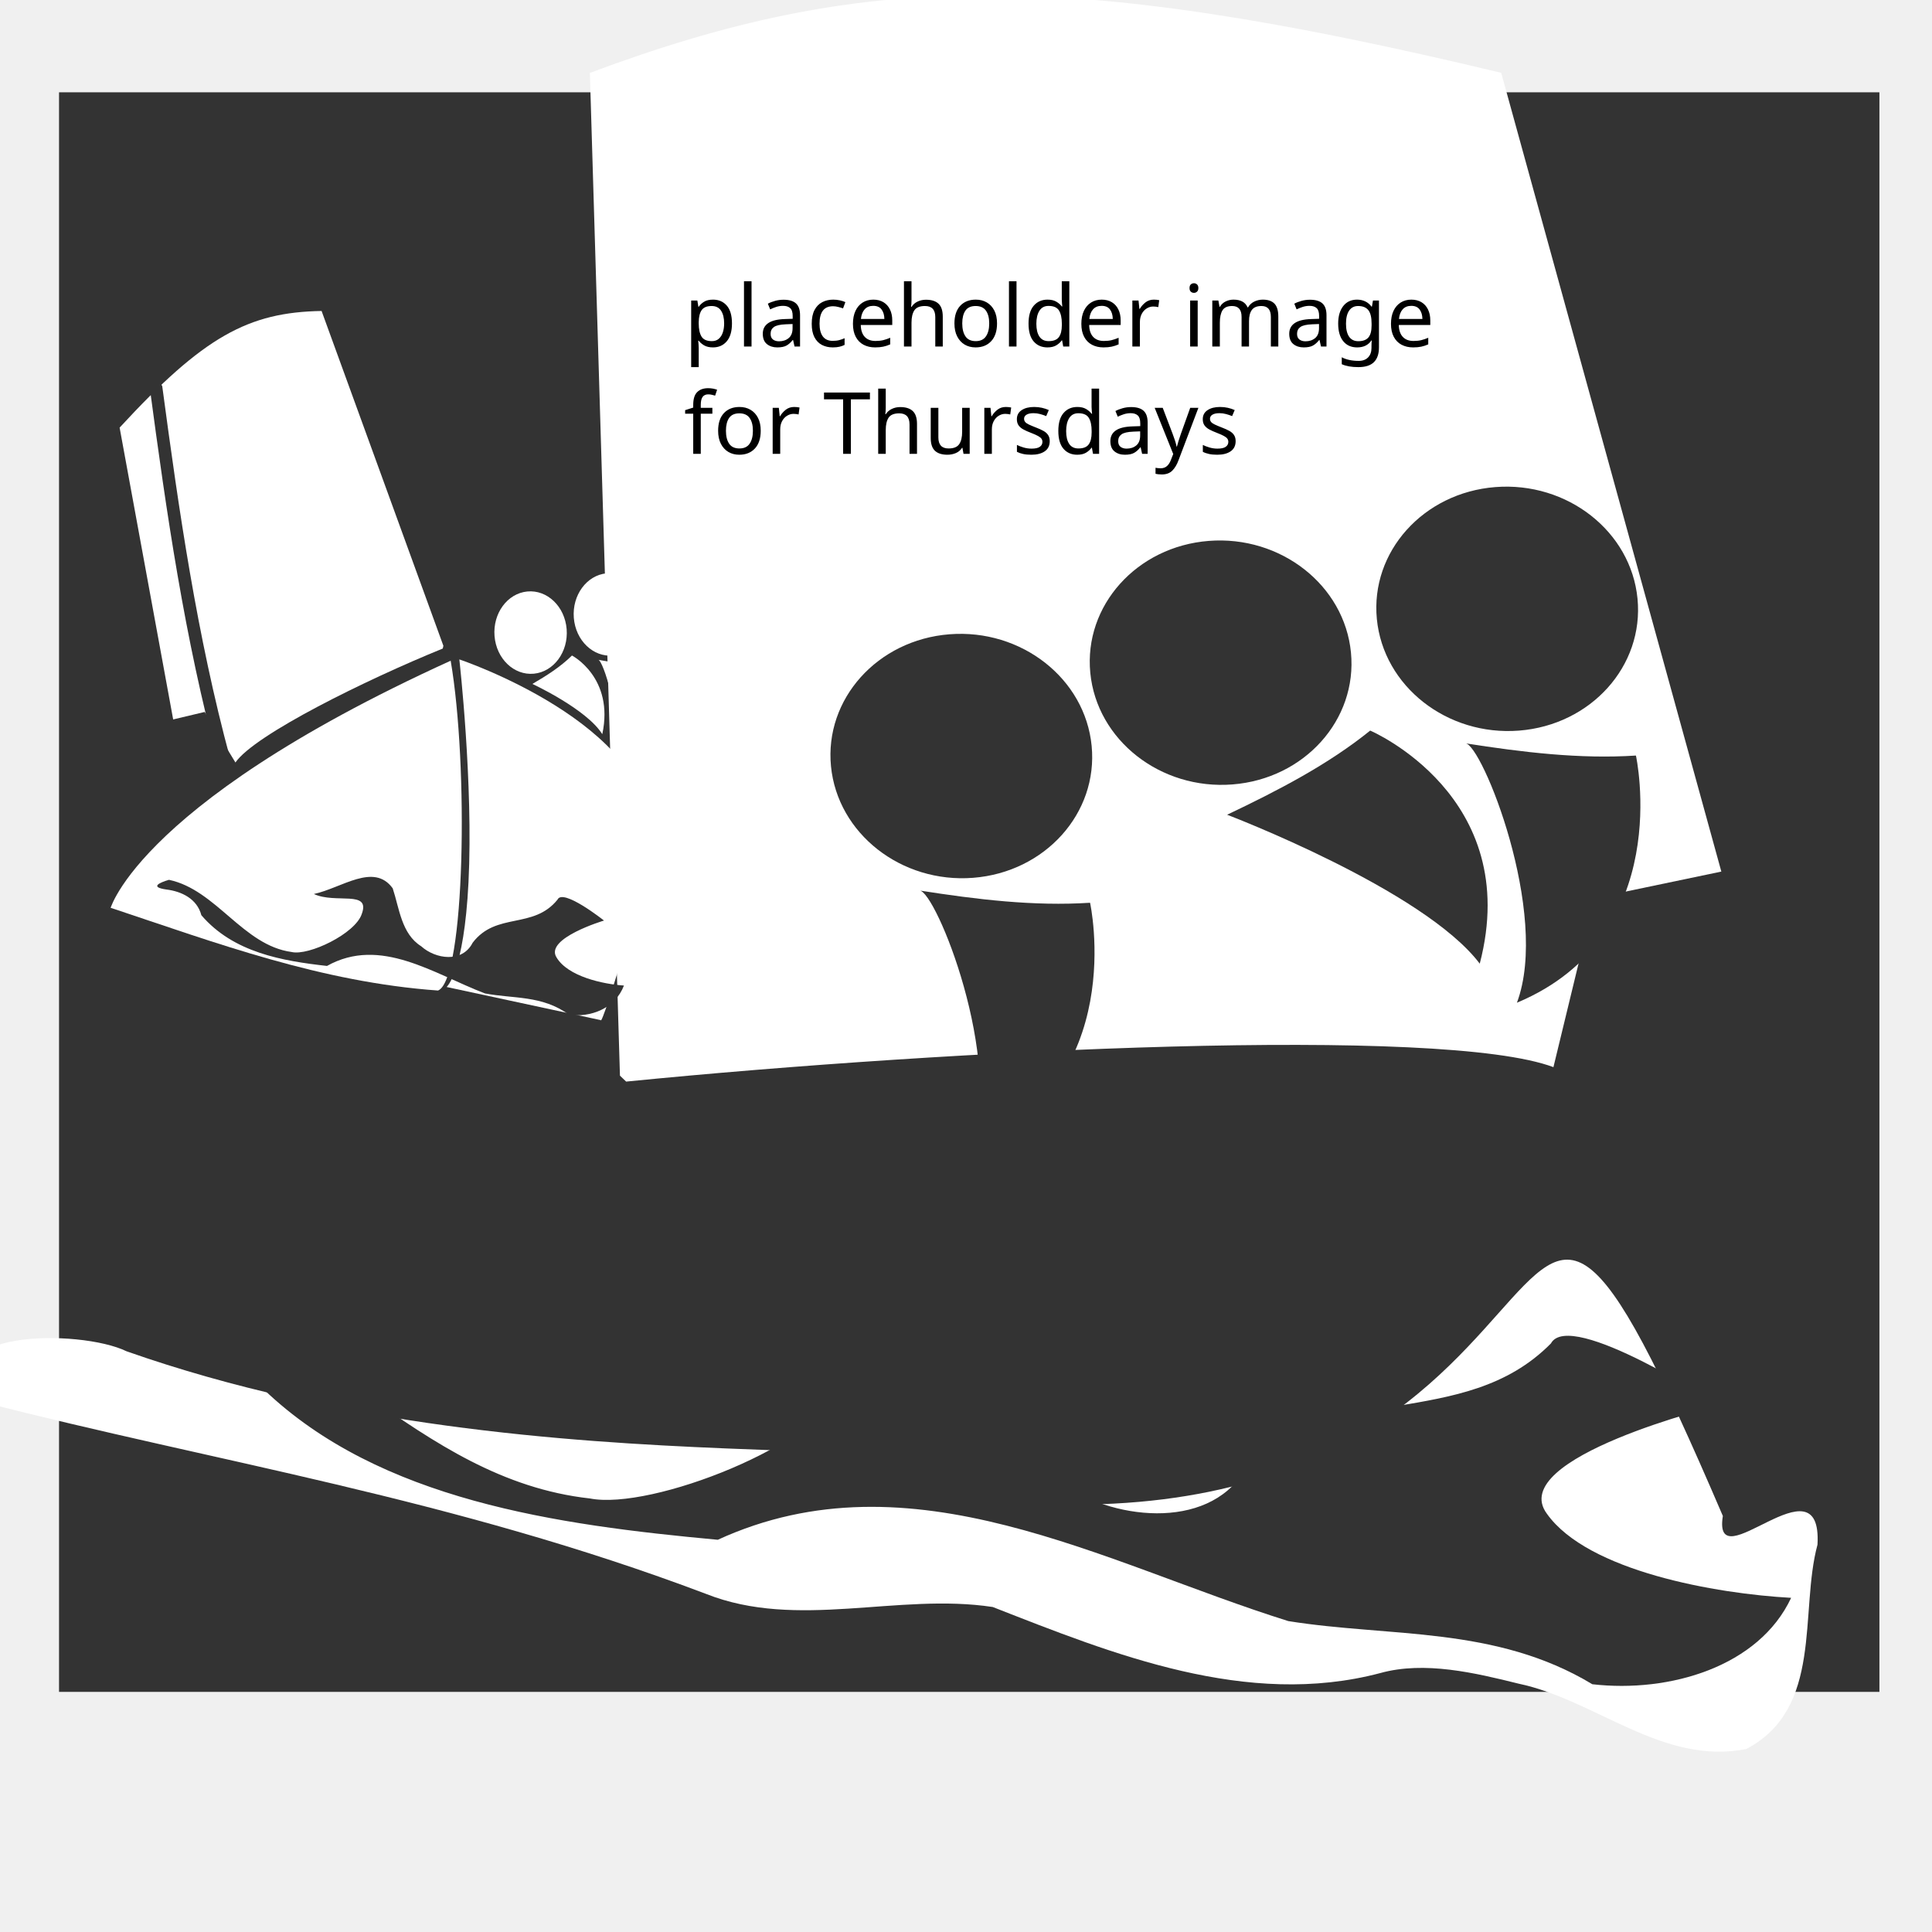
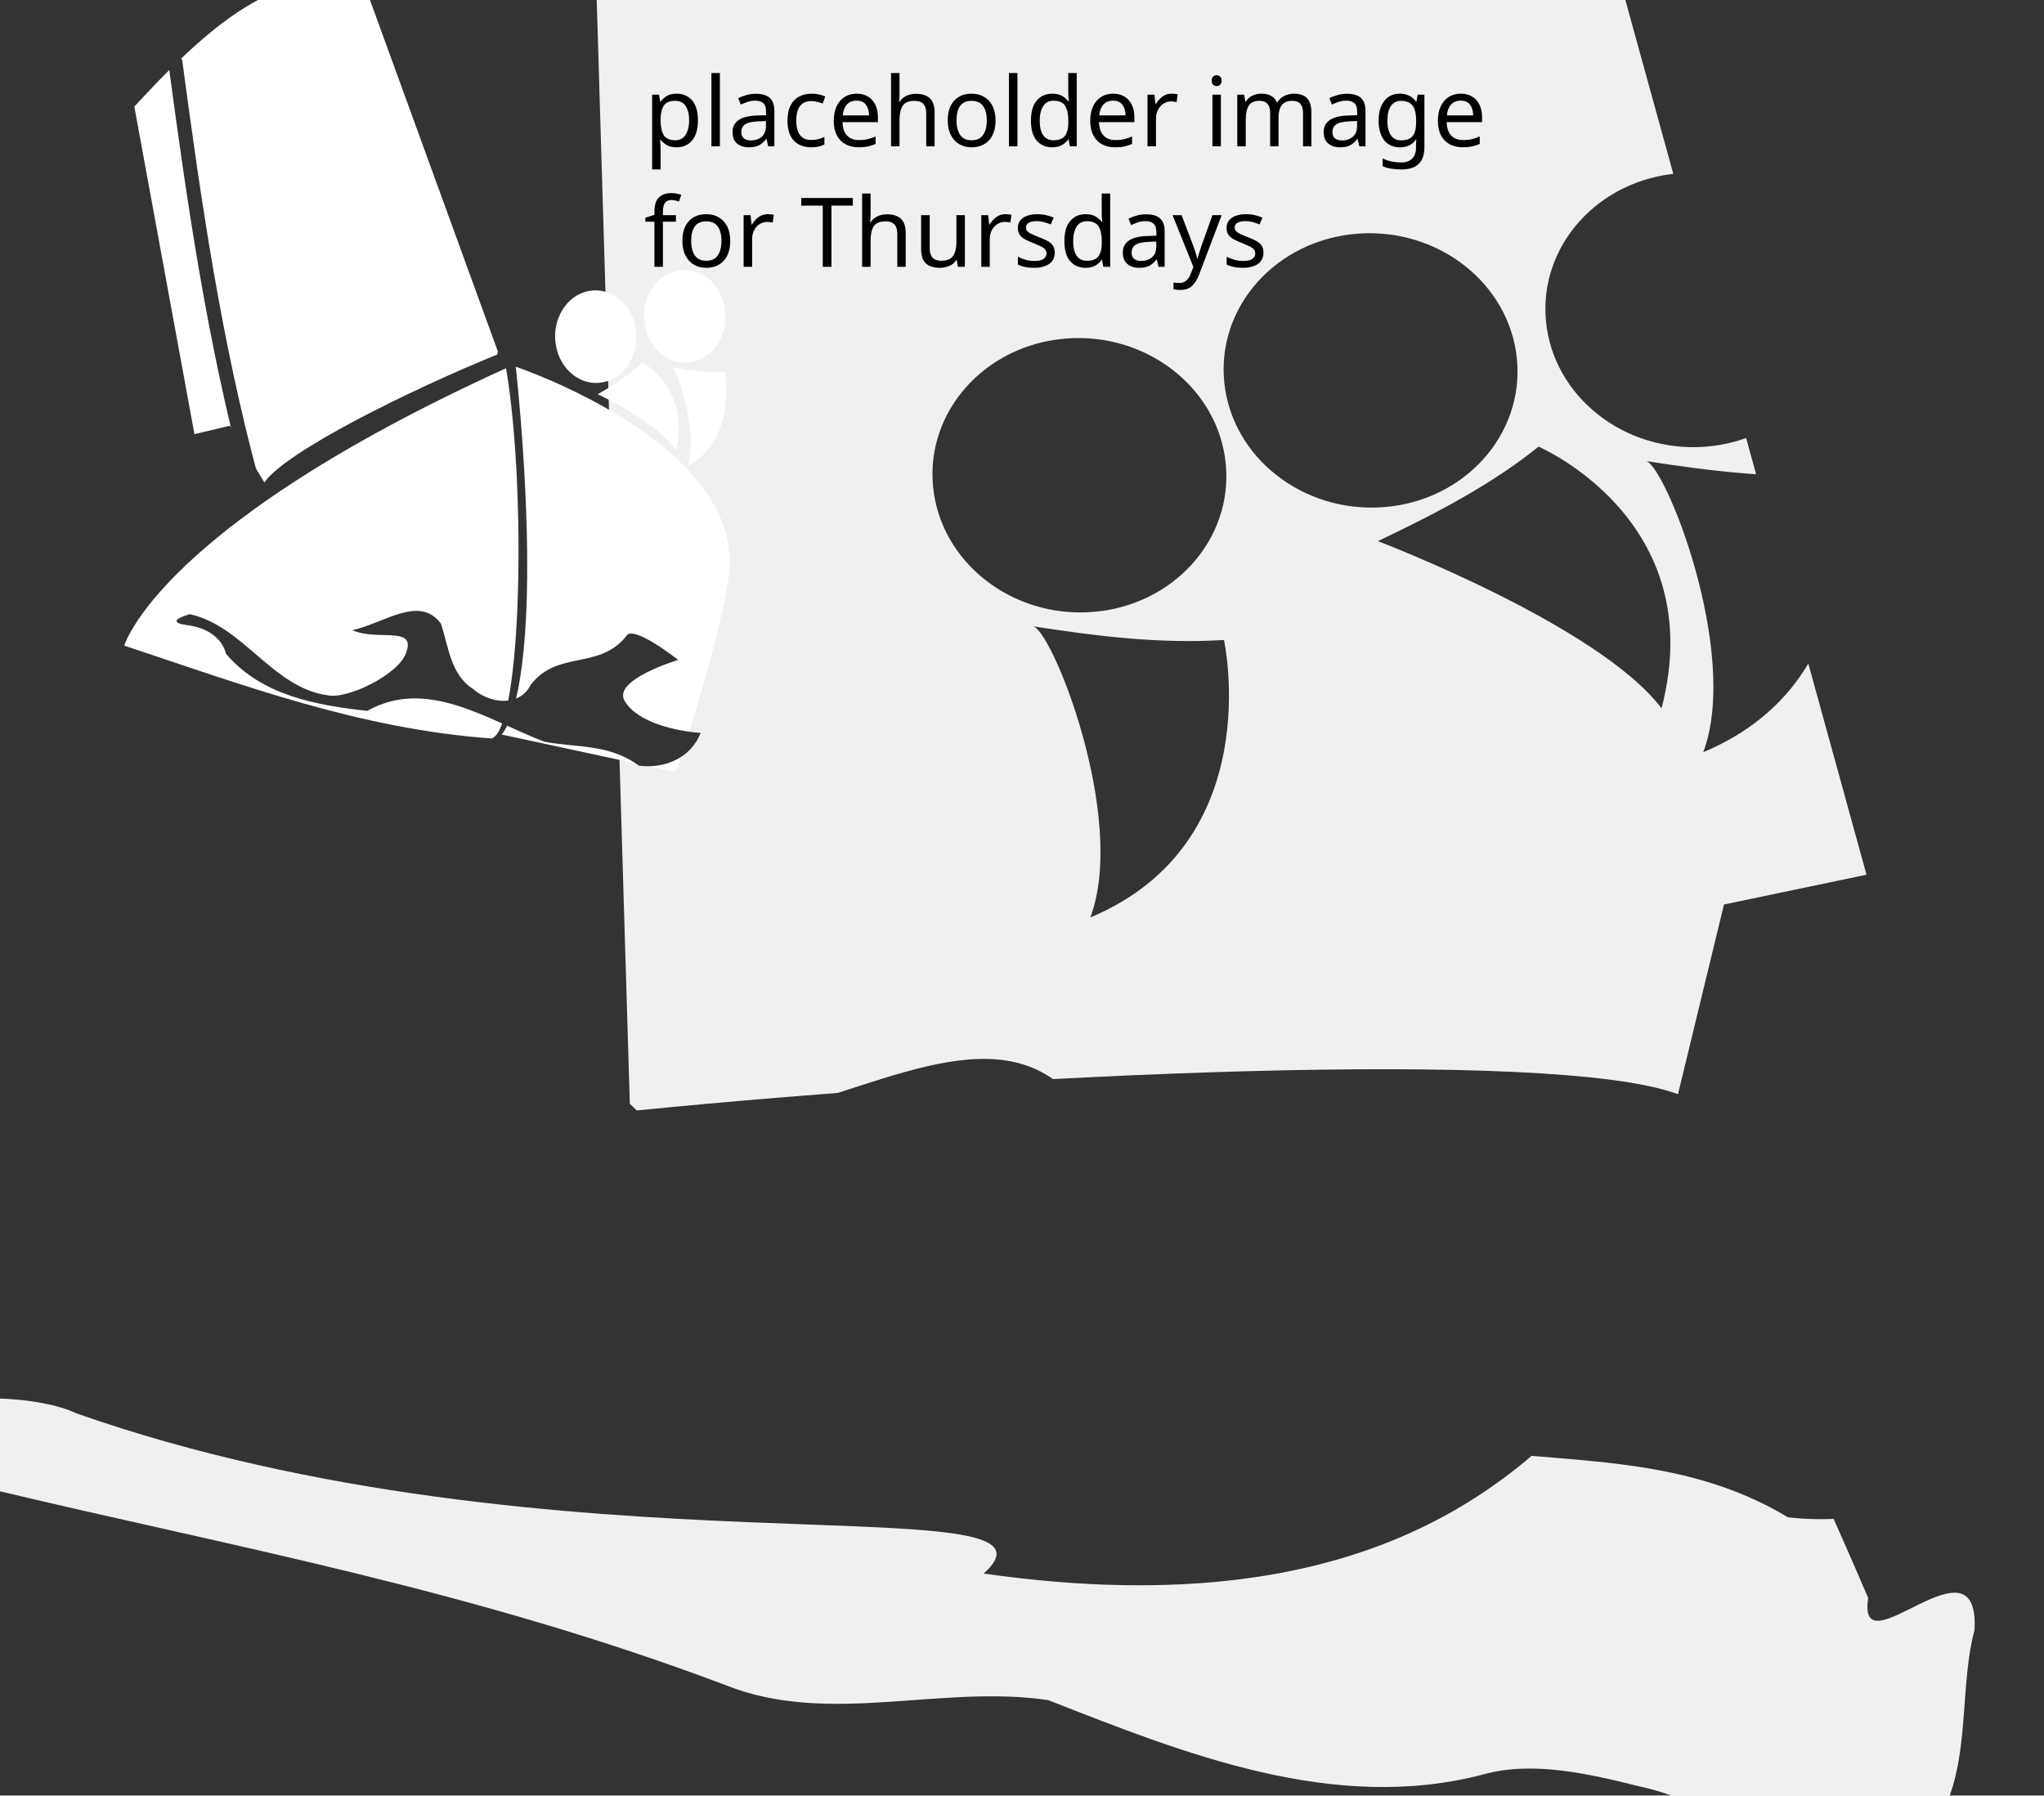
- <svg xmlns="http://www.w3.org/2000/svg" width="900" height="900" viewBox="0 0 900 900" id="svg2" version="1.1">
+ <svg xmlns="http://www.w3.org/2000/svg" width="848" height="745" viewBox="0 0 848 745" id="svg2" version="1.1">
  <defs id="defs4" />
-   <g id="layer1" transform="translate(0,-152.3622)">
+   <g id="layer1" transform="translate(0,-307.3622)">
    <g id="g4281">
-       <rect y="195.362" x="27.5" height="745.143" width="848" id="rect4177" style="opacity:1;fill:#333333;fill-opacity:1;stroke:none;stroke-width:10;stroke-linecap:round;stroke-miterlimit:4;stroke-dasharray:none;stroke-dashoffset:0;stroke-opacity:1" />
-       <path id="path4265" d="M 642.982,931.741 C 580.899,948.157 518.498,922.926 462.459,900.968 418.187,894.239 371.485,911.784 328.811,894.827 210.869,850.243 100.187,833.41 -7.697,805.577 -35.439,771.53 37.252,771.251 58.937,781.835 c 199.428,70.153 419.162,28.348 376.654,66.572 332.97,47.576 244.455,-275.605 366.978,10.15 -4.959,31.23 46.458,-28.647 44.09,13.363 -8.492,31.36 2.864,76.303 -33.198,95.212 -38.974,7.683 -70.059,-22.892 -106.089,-30.469 -20.181,-5.006 -43.753,-10.648 -64.391,-4.924 z" style="fill:#ffffff;fill-opacity:1;fill-rule:evenodd;stroke:none;stroke-width:14;stroke-linecap:butt;stroke-linejoin:miter;stroke-miterlimit:4;stroke-dasharray:none;stroke-opacity:1" />
-       <path id="path4205" d="m 699.315,186.287 102.55,372.089 -59.131,12.364 -19.089,78.742 c -51.504,-19.356 -279.441,-8.413 -431.964,6.726 l -2.884,-2.764 -14.011,-467.112 c 126.642,-47.347 219.472,-49.223 424.528,-0.045 z" style="fill:#ffffff;fill-opacity:1;fill-rule:evenodd;stroke:none;stroke-width:14;stroke-linecap:round;stroke-linejoin:miter;stroke-miterlimit:4;stroke-dasharray:none;stroke-opacity:1" />
+       <path style="opacity:1;fill:#333333;fill-opacity:1;stroke:none;stroke-width:10;stroke-linecap:round;stroke-miterlimit:4;stroke-dasharray:none;stroke-dashoffset:0;stroke-opacity:1" d="m 0,307.362 0,580.301 c 12.392,0.419 24.515,2.681 31.438,6.059 199.428,70.14 419.163,28.342 376.654,66.56 332.97,47.567 244.453,-275.553 366.977,10.148 -4.959,31.224 46.459,-28.641 44.092,13.361 -5.617,20.737 -2.56,47.412 -10.273,68.571 l 39.113,0 0,-745 -173.684,0 100.049,362.944 -59.131,12.361 -19.088,78.727 c -51.504,-19.352 -279.442,-8.411 -431.965,6.725 l -2.883,-2.763 -13.74,-457.994 -247.559,0 z m 0,618.794 0,126.206 693.289,0 c -4.411,-1.563 -8.874,-2.884 -13.416,-3.839 -20.181,-5.005 -43.752,-10.646 -64.391,-4.923 -62.083,16.413 -124.485,-8.814 -180.523,-30.768 -44.272,-6.728 -90.974,10.815 -133.648,-6.139 C 196.154,966.95 96.777,949.247 0,926.156 Z" id="rect4177" />
      <path id="path4274" d="m 68.309,750.797 c 79.778,13.802 124.643,90.52 206.486,99.606 28.632,5.644 107.448,-25.31 118.203,-52.577 14.959,-33.451 -43.813,-13.462 -80.691,-27.453 46.726,-8.162 100.875,-43.837 132.724,-7.86 11.247,27.74 14.661,62.806 47.892,79.936 24.212,17.918 69.27,23.342 86.723,-4.846 39.774,-42.787 101.975,-18.002 142.832,-59.414 8.905,-16.355 78.3,28.82 78.3,28.82 0,0 -99.61,24.377 -80.158,50.539 19.054,26.792 78.857,37.244 113.758,39.145 -14.988,32.036 -56.532,44.389 -92.611,40.252 C 696.603,909.689 647.396,915.119 600.138,907.527 514.076,880.587 424.447,828.343 334.372,869.648 259.489,862.729 176.934,851.352 122.888,799.624 115.625,776.919 89.605,766.79 64.284,764.2 35.429,760.918 52.155,754.695 68.309,750.797 Z" style="fill:#333333;fill-opacity:1;fill-rule:evenodd;stroke:none;stroke-width:1px;stroke-linecap:butt;stroke-linejoin:miter;stroke-opacity:1" />
-       <text xml:space="preserve" style="font-style:normal;font-weight:normal;font-size:40px;line-height:125%;font-family:sans-serif;letter-spacing:0px;word-spacing:0px;fill:#000000;fill-opacity:1;stroke:none;stroke-width:1px;stroke-linecap:butt;stroke-linejoin:miter;stroke-opacity:1" x="318.571" y="313.791" id="text5188">
-         <tspan id="tspan5190" x="318.571" y="313.791">placeholder image </tspan>
-         <tspan x="318.571" y="363.791" id="tspan5192">for Thursdays</tspan>
+       <text xml:space="preserve" style="font-style:normal;font-weight:normal;font-size:40px;line-height:125%;font-family:sans-serif;letter-spacing:0px;word-spacing:0px;fill:#000000;fill-opacity:1;stroke:none;stroke-width:1px;stroke-linecap:butt;stroke-linejoin:miter;stroke-opacity:1" x="267.143" y="368.076" id="text5188">
+         <tspan id="tspan5190" x="267.143" y="368.076">placeholder image </tspan>
+         <tspan x="267.143" y="418.076" id="tspan5192">for Thursdays</tspan>
      </text>
      <g id="g4397" transform="matrix(1.483398,0.2387503,-0.2665146,1.328864,-1541.255,-1197.293)">
        <path style="fill:#333333;fill-opacity:1;fill-rule:evenodd;stroke:none;stroke-width:1px;stroke-linecap:butt;stroke-linejoin:miter;stroke-opacity:1" d="m 1644.691,976.261 c 0,0 50.652,13.782 47.55,73.163 -21.587,-22.127 -85.941,-36.765 -85.941,-36.765 14.148,-11.11 27.733,-22.647 38.391,-36.398 z" id="path4213" />
        <g transform="matrix(1.487198,-0.1323003,0.1263225,1.474587,-1080.416,-211.3331)" id="g4241" style="fill:#333333;fill-opacity:1;stroke-width:26.909;stroke-miterlimit:4;stroke-dasharray:none">
          <ellipse style="opacity:1;fill:#333333;fill-opacity:1;stroke:none;stroke-width:26.909;stroke-linecap:round;stroke-miterlimit:4;stroke-dasharray:none;stroke-dashoffset:0;stroke-opacity:1" id="path4237" cx="1523.375" cy="1238.348" transform="matrix(0.9842408,-0.1768336,0.1768336,0.9842408,0,0)" rx="27.075" ry="28.504" />
        </g>
        <path id="path4452" d="m 1727.056,970.217 c 0,2e-5 23.163,59.136 -21.122,90.44 4.695,-32.184 -26.596,-86.163 -31.529,-85.277 17.989,-0.084 35.795,-0.852 52.65,-5.163 z" style="fill:#333333;fill-opacity:1;fill-rule:evenodd;stroke:none;stroke-width:1px;stroke-linecap:butt;stroke-linejoin:miter;stroke-opacity:1" />
        <g style="fill:#333333;fill-opacity:1;stroke-width:26.909;stroke-miterlimit:4;stroke-dasharray:none" id="g4454" transform="matrix(1.487198,-0.1323003,0.1263225,1.474587,-996.5246,-245.2743)">
          <ellipse ry="28.504" rx="27.075" transform="matrix(0.9842408,-0.1768336,0.1768336,0.9842408,0,0)" cy="1238.348" cx="1523.375" id="ellipse4456" style="opacity:1;fill:#333333;fill-opacity:1;stroke:none;stroke-width:26.909;stroke-linecap:round;stroke-miterlimit:4;stroke-dasharray:none;stroke-dashoffset:0;stroke-opacity:1" />
        </g>
        <path style="fill:#333333;fill-opacity:1;fill-rule:evenodd;stroke:none;stroke-width:1px;stroke-linecap:butt;stroke-linejoin:miter;stroke-opacity:1" d="m 1569.976,1050.04 c 0,0 23.163,59.136 -21.122,90.44 4.695,-32.184 -26.596,-86.163 -31.529,-85.277 17.989,-0.084 35.795,-0.852 52.65,-5.163 z" id="path4391" />
        <g transform="matrix(1.487198,-0.1323003,0.1263225,1.474587,-1153.604,-165.451)" id="g4393" style="fill:#333333;fill-opacity:1;stroke-width:26.909;stroke-miterlimit:4;stroke-dasharray:none">
          <ellipse style="opacity:1;fill:#333333;fill-opacity:1;stroke:none;stroke-width:26.909;stroke-linecap:round;stroke-miterlimit:4;stroke-dasharray:none;stroke-dashoffset:0;stroke-opacity:1" id="ellipse4395" cx="1523.375" cy="1238.348" transform="matrix(0.9842408,-0.1768336,0.1768336,0.9842408,0,0)" rx="27.075" ry="28.504" />
        </g>
      </g>
      <path id="path4341" d="m 213.976,459.541 c 0.003,-0.019 89.613,29.986 88.829,81.897 -0.284,18.825 -22.647,90.035 -22.956,86.138 l -71.789,-15.434 c -0.037,-0.048 8.08,-6.53 10.183,-48.775 2.29,-45.986 -4.267,-103.826 -4.267,-103.826 z" style="fill:#ffffff;fill-opacity:1;fill-rule:evenodd;stroke:none;stroke-width:10.056;stroke-linecap:butt;stroke-linejoin:miter;stroke-miterlimit:4;stroke-dasharray:none;stroke-opacity:1" />
      <path id="path4343" d="m 51.507,575.232 c -1.054,5.163 6.279,-45.813 158.435,-115.085 8.35,48.595 6.753,148.587 -5.888,153.639 -54.666,-3.912 -103.223,-22.131 -152.547,-38.554 z" style="fill:#ffffff;fill-opacity:1;fill-rule:evenodd;stroke:none;stroke-width:1px;stroke-linecap:butt;stroke-linejoin:miter;stroke-opacity:1" />
      <path id="path4345" d="m 55.724,351.563 24.945,135.942 14.688,-3.49 14.318,23.546 c 8.934,-12.983 60.847,-38.553 96.586,-53.084 l 0.285,-1.282 -56.739,-155.97 c -34.13,0.586 -54.942,11.852 -94.082,54.337 z" style="fill:#ffffff;fill-opacity:1;fill-rule:evenodd;stroke:none;stroke-width:14;stroke-linecap:round;stroke-linejoin:miter;stroke-miterlimit:4;stroke-dasharray:none;stroke-opacity:1" />
      <path id="path4347" d="m 266.449,457.727 c 0,0 19.773,10.265 14.121,36.652 -7.229,-11.666 -32.563,-23.419 -32.563,-23.419 6.626,-3.844 13.053,-7.924 18.441,-13.233 z" style="fill:#ffffff;fill-opacity:1;fill-rule:evenodd;stroke:none;stroke-width:1px;stroke-linecap:butt;stroke-linejoin:miter;stroke-opacity:1" />
      <path id="path4349" d="m 69.729,332.709 c 7.815,58.451 16.23,116.989 31.896,174.927 0.459,1.778 2.105,2.781 3.66,2.231 1.555,-0.55 2.418,-2.443 1.919,-4.206 C 91.737,448.458 83.361,390.437 75.572,332.211 c -3.057,-5.335 -6.402,-3.578 -5.843,0.498 z" style="color:#000000;font-style:normal;font-variant:normal;font-weight:normal;font-stretch:normal;font-size:medium;line-height:normal;font-family:sans-serif;text-indent:0;text-align:start;text-decoration:none;text-decoration-line:none;text-decoration-style:solid;text-decoration-color:#000000;letter-spacing:normal;word-spacing:normal;text-transform:none;direction:ltr;block-progression:tb;writing-mode:lr-tb;baseline-shift:baseline;text-anchor:start;white-space:normal;clip-rule:nonzero;display:inline;overflow:visible;visibility:visible;opacity:1;isolation:auto;mix-blend-mode:normal;color-interpolation:sRGB;color-interpolation-filters:linearRGB;solid-color:#000000;solid-opacity:1;fill:#333333;fill-opacity:1;fill-rule:evenodd;stroke:none;stroke-width:14;stroke-linecap:round;stroke-linejoin:miter;stroke-miterlimit:4;stroke-dasharray:none;stroke-dashoffset:0;stroke-opacity:1;color-rendering:auto;image-rendering:auto;shape-rendering:auto;text-rendering:auto;enable-background:accumulate" />
      <g style="fill:#ffffff;fill-opacity:1;stroke-width:26.909;stroke-miterlimit:4;stroke-dasharray:none" id="g4351" transform="matrix(0.620167,0.06051225,-0.0568912,0.6716523,-764.4777,-294.6334)">
        <ellipse ry="28.504" rx="27.075" transform="matrix(0.9842408,-0.1768336,0.1768336,0.9842408,0,0)" cy="1238.348" cx="1523.375" id="ellipse4353" style="opacity:1;fill:#ffffff;fill-opacity:1;stroke:none;stroke-width:26.909;stroke-linecap:round;stroke-miterlimit:4;stroke-dasharray:none;stroke-dashoffset:0;stroke-opacity:1" />
      </g>
      <path id="path4355" d="m 78.7,562.214 c 22.074,4.659 34.488,30.556 57.133,33.624 7.922,1.905 29.73,-8.544 32.706,-17.748 4.139,-11.292 -12.123,-4.544 -22.327,-9.267 12.929,-2.755 27.911,-14.798 36.724,-2.653 3.112,9.364 4.057,21.201 13.251,26.984 6.699,6.048 19.167,7.879 23.995,-1.636 11.005,-14.444 28.216,-6.077 39.52,-20.056 2.464,-5.521 21.665,9.729 21.665,9.729 0,0 -27.561,8.229 -22.179,17.06 5.272,9.044 21.819,12.572 31.476,13.214 -4.147,10.814 -15.642,14.984 -25.625,13.588 -12.496,-9.201 -26.111,-7.368 -39.187,-9.931 -23.813,-9.094 -48.612,-26.73 -73.535,-12.787 -20.719,-2.336 -43.562,-6.176 -58.516,-23.638 -2.01,-7.664 -9.209,-11.084 -16.215,-11.958 -7.984,-1.108 -3.356,-3.208 1.114,-4.524 z" style="fill:#333333;fill-opacity:1;fill-rule:evenodd;stroke:none;stroke-width:1px;stroke-linecap:butt;stroke-linejoin:miter;stroke-opacity:1" />
      <path style="fill:#ffffff;fill-opacity:1;fill-rule:evenodd;stroke:none;stroke-width:1px;stroke-linecap:butt;stroke-linejoin:miter;stroke-opacity:1" d="m 300.701,461.653 c 0,10e-6 5.146,28.394 -15.338,38.867 4.3,-14.059 -4.562,-40.795 -6.652,-40.795 7.39,1.412 14.755,2.503 21.991,1.927 z" id="path4357" />
      <g transform="matrix(0.620167,0.06051225,-0.0568912,0.6716523,-727.542,-303.0976)" id="g4359" style="fill:#ffffff;fill-opacity:1;stroke-width:26.909;stroke-miterlimit:4;stroke-dasharray:none">
        <ellipse style="opacity:1;fill:#ffffff;fill-opacity:1;stroke:none;stroke-width:26.909;stroke-linecap:round;stroke-miterlimit:4;stroke-dasharray:none;stroke-dashoffset:0;stroke-opacity:1" id="ellipse4361" cx="1523.375" cy="1238.348" transform="matrix(0.9842408,-0.1768336,0.1768336,0.9842408,0,0)" rx="27.075" ry="28.504" />
      </g>
    </g>
  </g>
</svg>
